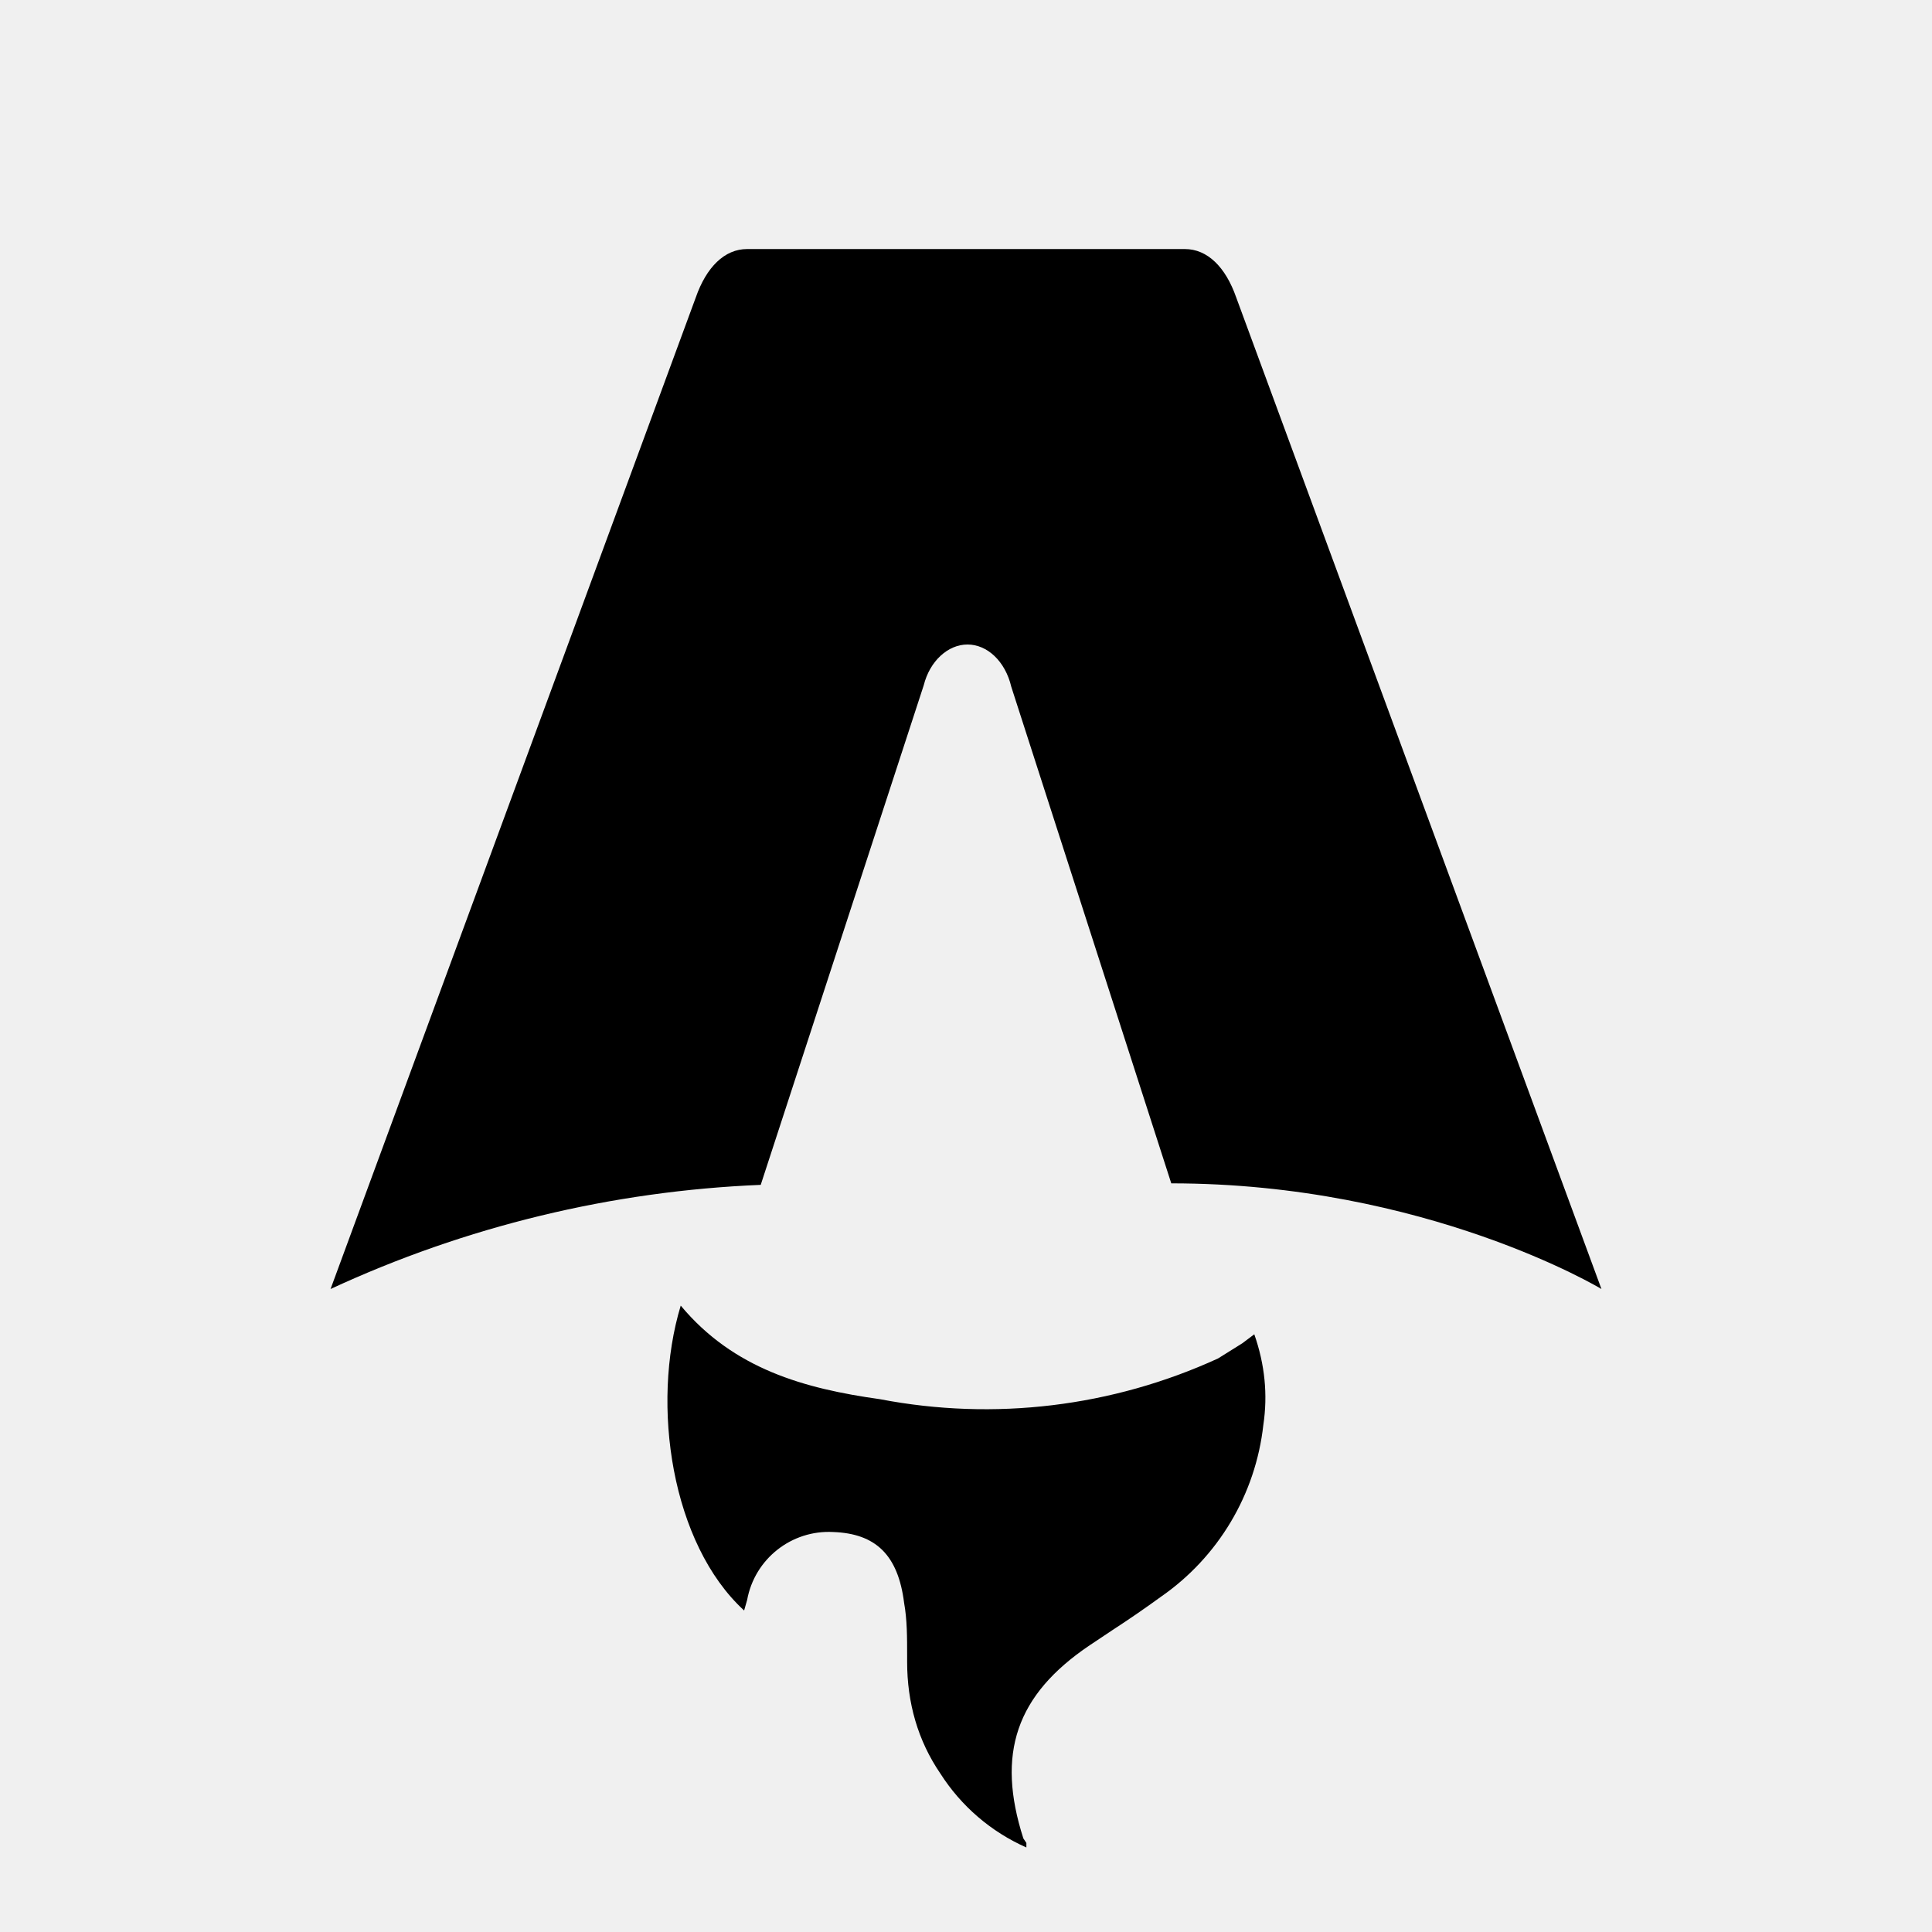
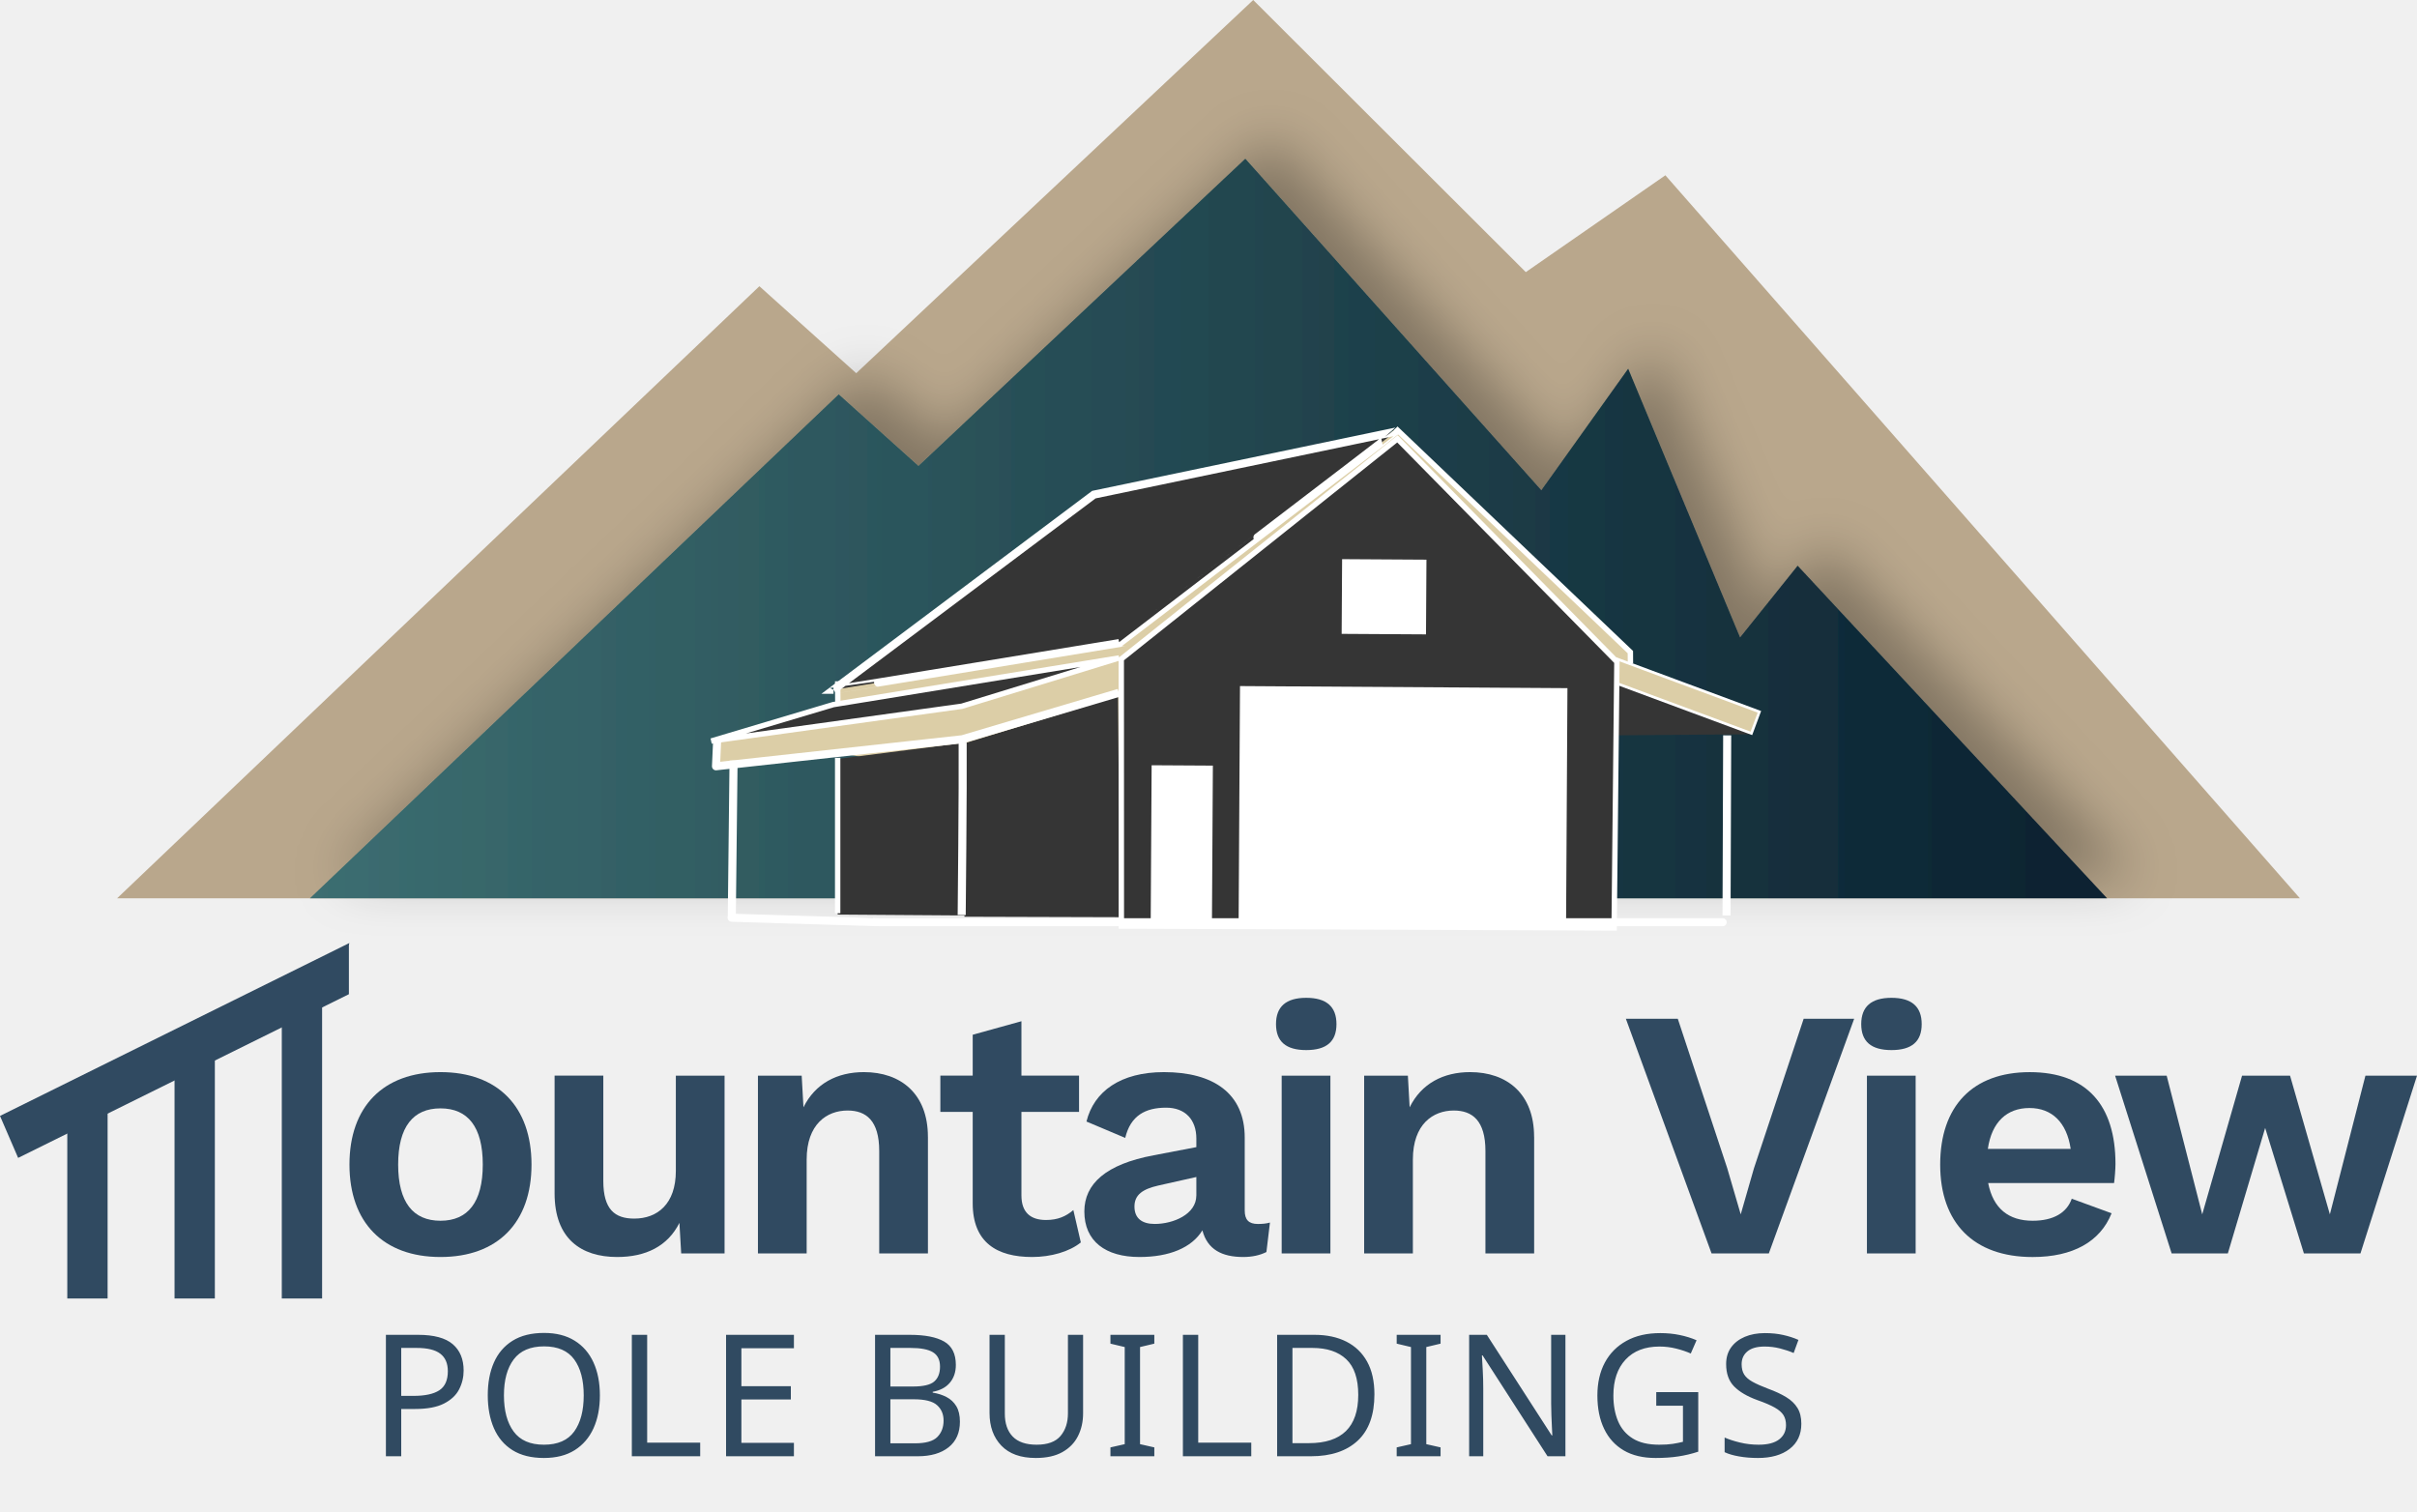
- <svg xmlns="http://www.w3.org/2000/svg" fill="none" viewBox="0 0 128 128">
-   <path d="M50.4 78.5a75.1 75.1 0 0 0-28.5 6.9l24.2-65.7c.7-2 1.9-3.2 3.4-3.2h29c1.5 0 2.7 1.2 3.4 3.2l24.2 65.7s-11.6-7-28.5-7L67 45.5c-.4-1.7-1.6-2.8-2.9-2.8-1.3 0-2.5 1.1-2.9 2.7L50.4 78.5Zm-1.1 28.2Zm-4.2-20.2c-2 6.6-.6 15.8 4.2 20.2a17.5 17.5 0 0 1 .2-.7 5.5 5.5 0 0 1 5.7-4.5c2.8.1 4.3 1.5 4.7 4.7.2 1.1.2 2.3.2 3.5v.4c0 2.7.7 5.2 2.2 7.4a13 13 0 0 0 5.7 4.9v-.3l-.2-.3c-1.8-5.6-.5-9.5 4.4-12.8l1.5-1a73 73 0 0 0 3.2-2.2 16 16 0 0 0 6.8-11.4c.3-2 .1-4-.6-6l-.8.6-1.6 1a37 37 0 0 1-22.4 2.7c-5-.7-9.7-2-13.2-6.2Z" />
-   <style>
-         path { fill: #000; }
-         @media (prefers-color-scheme: dark) {
-             path { fill: #FFF; }
-         }
+ <svg xmlns="http://www.w3.org/2000/svg" id="Layer_2" data-name="Layer 2" viewBox="0 0 899.4 562.61">
+   <defs>
+     <style>
+       .cls-1 {
+         stroke-linecap: square;
+       }
+ 
+       .cls-1, .cls-2, .cls-3, .cls-4, .cls-5, .cls-6, .cls-7, .cls-8, .cls-9 {
+         stroke-miterlimit: 10;
+       }
+ 
+       .cls-1, .cls-2, .cls-3, .cls-4, .cls-6, .cls-7, .cls-10, .cls-8, .cls-9, .cls-11 {
+         stroke: #fff;
+       }
+ 
+       .cls-1, .cls-4, .cls-7, .cls-10, .cls-12, .cls-9 {
+         fill: #353535;
+       }
+ 
+       .cls-1, .cls-7, .cls-9, .cls-11 {
+         stroke-width: 3px;
+       }
+ 
+       .cls-2, .cls-5, .cls-11 {
+         fill: none;
+       }
+ 
+       .cls-3, .cls-4, .cls-6, .cls-10, .cls-8 {
+         stroke-width: 2px;
+       }
+ 
+       .cls-3, .cls-13 {
+         fill: #dccea7;
+       }
+ 
+       .cls-5 {
+         stroke: #304a61;
+         stroke-width: 15px;
+       }
+ 
+       .cls-14, .cls-15 {
+         fill: #304a61;
+       }
+ 
+       .cls-6, .cls-16 {
+         fill: #fff;
+       }
+ 
+       .cls-15 {
+         font-family: AlfaSlabOne-Regular, 'Alfa Slab One';
+         font-size: 63.29px;
+         letter-spacing: .03em;
+       }
+ 
+       .cls-7 {
+         stroke-linecap: round;
+       }
+ 
+       .cls-10 {
+         stroke-linejoin: bevel;
+       }
+ 
+       .cls-17 {
+         fill: url(#linear-gradient);
+         filter: url(#drop-shadow-1);
+       }
+ 
+       .cls-8 {
+         fill: #3c6e71;
+       }
+ 
+       .cls-18 {
+         fill: #b9a78c;
+       }
+ 
+       .cls-11 {
+         stroke-linejoin: round;
+       }
    </style>
+     <linearGradient id="linear-gradient" x1="115.31" y1="196.68" x2="784.09" y2="196.68" gradientUnits="userSpaceOnUse">
+       <stop offset="0" stop-color="#3c6e71" />
+       <stop offset="1" stop-color="#0a2130" />
+     </linearGradient>
+     <filter id="drop-shadow-1" x="94.88" y="20.77" width="730" height="336" filterUnits="userSpaceOnUse">
+       <feOffset dx="10" dy="-8" />
+       <feGaussianBlur result="blur" stdDeviation="10" />
+       <feFlood flood-color="#000" flood-opacity=".3" />
+       <feComposite in2="blur" operator="in" />
+       <feComposite in="SourceGraphic" />
+     </filter>
+   </defs>
+   <g id="Logo_8V4" data-name="Logo 8V4">
+     <g>
+       <g>
+         <polygon id="Mountain_Big" data-name="Mountain Big" class="cls-18" points="43.56 334.3 282.58 106.51 318.61 138.88 466.34 0 567.77 101.26 619.71 65.23 855.84 334.3 43.56 334.3" />
+         <polygon id="Mountain_Small" data-name="Mountain Small" class="cls-17" points="115.31 334.3 312.1 146.75 341.77 173.4 463.4 59.06 573.55 182.44 605.87 137.2 647.5 237.22 668.93 210.51 784.09 334.3 115.31 334.3" />
+       </g>
+       <g>
+         <g>
+           <g>
+             <path class="cls-14" d="M197.78,433.37c0,21.57-12.57,34.4-33.87,34.4s-33.87-12.84-33.87-34.4,12.57-34.4,33.87-34.4,33.87,12.84,33.87,34.4ZM148.16,433.37c0,14.03,5.56,20.91,15.75,20.91s15.74-6.88,15.74-20.91-5.56-20.91-15.74-20.91-15.75,6.88-15.75,20.91Z" />
+             <path class="cls-14" d="M269.62,400.29v66.16h-16.14l-.66-11.38c-4.37,8.73-12.57,12.7-23.16,12.7-13.36,0-23.29-6.75-23.29-23.69v-43.8h18.13v39.17c0,10.72,4.37,14.03,11.51,14.03,8.6,0,15.48-5.43,15.48-17.73v-35.46h18.13Z" />
+             <path class="cls-14" d="M345.3,423.05v43.4h-18.13v-38.11c0-11.38-4.9-15.08-11.78-15.08-7.67,0-15.22,5.03-15.22,18.26v34.93h-18.13v-66.16h16.28l.66,11.78c4.37-8.87,12.57-13.1,22.49-13.1,13.76,0,23.82,8.07,23.82,24.08Z" />
+             <path class="cls-14" d="M402.19,462.35c-4.23,3.44-11.11,5.42-18.13,5.42-13.1,0-22.1-5.42-22.1-19.98v-34.01h-12.04v-13.5h12.04v-15.22l18.13-5.03v20.24h21.44v13.5h-21.44v31.1c0,6.35,3.44,9.13,9.13,9.13,4.37,0,7.41-1.32,10.19-3.7l2.78,12.04Z" />
+             <path class="cls-14" d="M472.57,454.94l-1.32,10.98c-2.38,1.19-5.29,1.85-8.6,1.85-7.94,0-13.36-2.78-15.22-9.92-3.97,6.48-12.3,9.92-23.42,9.92-12.57,0-20.51-5.82-20.51-16.94,0-10.32,8.07-17.6,25.8-20.91l15.88-3.04v-3.17c0-7.01-4.1-11.51-11.25-11.51-7.67,0-13.23,2.91-15.22,11.25l-14.42-6.09c2.78-11.25,12.7-18.39,28.85-18.39,18.39,0,30.04,7.94,30.04,24.35v27.13c0,3.44,1.46,5.03,4.9,5.03,1.59,0,3.17-.13,4.5-.53ZM445.18,444.88v-6.88l-14.16,3.18c-5.82,1.32-8.87,3.44-8.87,7.81s2.78,6.48,7.54,6.48c6.88,0,15.48-3.57,15.48-10.59Z" />
+             <path class="cls-14" d="M474.82,381.11c0-6.48,3.7-9.79,11.25-9.79s11.25,3.31,11.25,9.79-3.7,9.66-11.25,9.66-11.25-3.18-11.25-9.66ZM495.06,466.45h-18.13v-66.16h18.13v66.16Z" />
+             <path class="cls-14" d="M570.88,423.05v43.4h-18.13v-38.11c0-11.38-4.9-15.08-11.78-15.08-7.67,0-15.22,5.03-15.22,18.26v34.93h-18.13v-66.16h16.27l.66,11.78c4.37-8.87,12.57-13.1,22.49-13.1,13.76,0,23.82,8.07,23.82,24.08Z" />
+             <path class="cls-14" d="M658.2,466.45h-21.3l-31.89-87.33h19.32l18.39,55.58,5.03,17.2,4.9-17.07,18.52-55.71h18.79l-31.76,87.33Z" />
+             <path class="cls-14" d="M692.59,381.11c0-6.48,3.71-9.79,11.25-9.79s11.25,3.31,11.25,9.79-3.7,9.66-11.25,9.66-11.25-3.18-11.25-9.66ZM712.84,466.45h-18.13v-66.16h18.13v66.16Z" />
+             <path class="cls-14" d="M786.67,440.25h-46.84c1.85,9.53,7.67,14.03,16.54,14.03,7.67,0,12.7-2.91,14.56-8.2l14.82,5.42c-4.23,10.59-14.42,16.28-29.38,16.28-21.97,0-34.4-12.7-34.4-34.4s12.04-34.4,33.34-34.4,31.89,12.44,31.89,34.14c0,1.85-.27,5.42-.53,7.15ZM739.7,427.55h30.83c-1.46-9.92-7.01-15.22-15.35-15.22s-14.03,5.16-15.48,15.22Z" />
+             <path class="cls-14" d="M899.4,400.29l-21.04,66.16h-21.04l-14.42-46.71-13.89,46.71h-20.91l-21.04-66.16h19.19l13.23,51.61,14.82-51.61h17.86l14.82,51.61,13.23-51.61h19.19Z" />
+           </g>
+           <line class="cls-5" x1="72.45" y1="392.73" x2="72.45" y2="483.21" />
+           <line class="cls-5" x1="112.36" y1="363.77" x2="112.36" y2="483.21" />
+           <line class="cls-5" x1="32.54" y1="412.09" x2="32.54" y2="483.21" />
+           <path class="cls-14" d="M129.83,351.96c0-.4.07-.74.19-1.04L0,415.27l6.75,15.62,123.08-60.91v-18.02Z" />
+         </g>
+         <text class="cls-15" transform="translate(137.46 541.92)">
+           <tspan x="0" y="0">POLE BUILDINGS</tspan>
+         </text>
+       </g>
+       <g id="Pole_Building" data-name="Pole Building">
+         <g id="Pole_Building-2" data-name="Pole Building">
+           <g>
+             <polyline class="cls-13" points="267.69 285.17 267.97 275.44 311.78 263.56 312.17 253.98 412.66 235.71 514.96 162.94 519.47 159.42 522.85 162.64 606.68 242.72 606.68 247.28 654.42 264.54 651.83 272.97 599.97 271.97 599.97 335.3 312.83 280.22" />
+             <polygon class="cls-12" points="311.71 340.34 312.06 282.38 358.32 276.47 360.28 340.68 311.71 340.34" />
+             <polygon class="cls-12" points="358.88 341.14 358.87 276.6 416.04 259.14 416.7 341.31 358.88 341.14" />
+             <path class="cls-8" d="M311.71,282v57.83-57.83Z" />
+             <polygon class="cls-12" points="599.95 254 599.5 273.65 652.16 273.25 599.95 254" />
+             <polygon class="cls-4" points="417.27 344.61 417.24 245.24 520.01 163.31 601.67 246.28 600.64 345.31 417.27 344.61" />
+             <polyline class="cls-7" points="272.26 341.52 327.42 343.2 641.03 343.2" />
+             <path class="cls-9" d="M310.15,256.7l96.89-72.63h0s112.18-23.42,112.18-23.42c.22.06-102.79,78.6-102.76,78.66h0s-106.34,17.47-106.3,17.39Z" />
+             <polygon class="cls-4" points="264.7 275.75 310.09 262.2 416.41 244.85 357.89 262.82 264.7 275.75" />
+             <rect class="cls-6" x="411.36" y="303.91" width="56.87" height="20.79" transform="translate(122.85 752.2) rotate(-89.66)" />
+             <g>
+               <rect class="cls-16" x="478.47" y="240.38" width="87.23" height="119.85" transform="translate(218.72 820.62) rotate(-89.66)" />
+               <path class="cls-16" d="M463.41,257.32l117.85.75-.5,85.23-117.85-.75.5-85.23M461.42,255.31l-.52,89.23,121.85.77.52-89.23-121.85-.77h0Z" />
+             </g>
+             <rect class="cls-6" x="502.11" y="207.38" width="25.8" height="29.39" transform="translate(289.81 735.72) rotate(-89.65)" />
+             <polygon class="cls-2" points="601.41 252.68 601.69 249.32 601.88 245.29 654.7 264.89 651.72 272.91 601.61 254.32 601.41 252.68" />
+             <polyline class="cls-11" points="266.85 275.76 266.43 285.16 310.7 280.3 358.1 275.1 416.34 257.82" />
+             <path class="cls-9" d="M357.86,340.52s.49-48.15.36-64.2" />
+             <line class="cls-1" x1="272.33" y1="339.85" x2="272.95" y2="284.54" />
+             <polyline class="cls-3" points="519.34 159.42 606.68 242.67 606.71 246.83" />
+             <line class="cls-9" x1="642.71" y1="273.65" x2="642.47" y2="340.68" />
+             <line class="cls-10" x1="311.71" y1="253.54" x2="311.77" y2="261.92" />
+           </g>
+         </g>
+       </g>
+     </g>
+   </g>
</svg>
